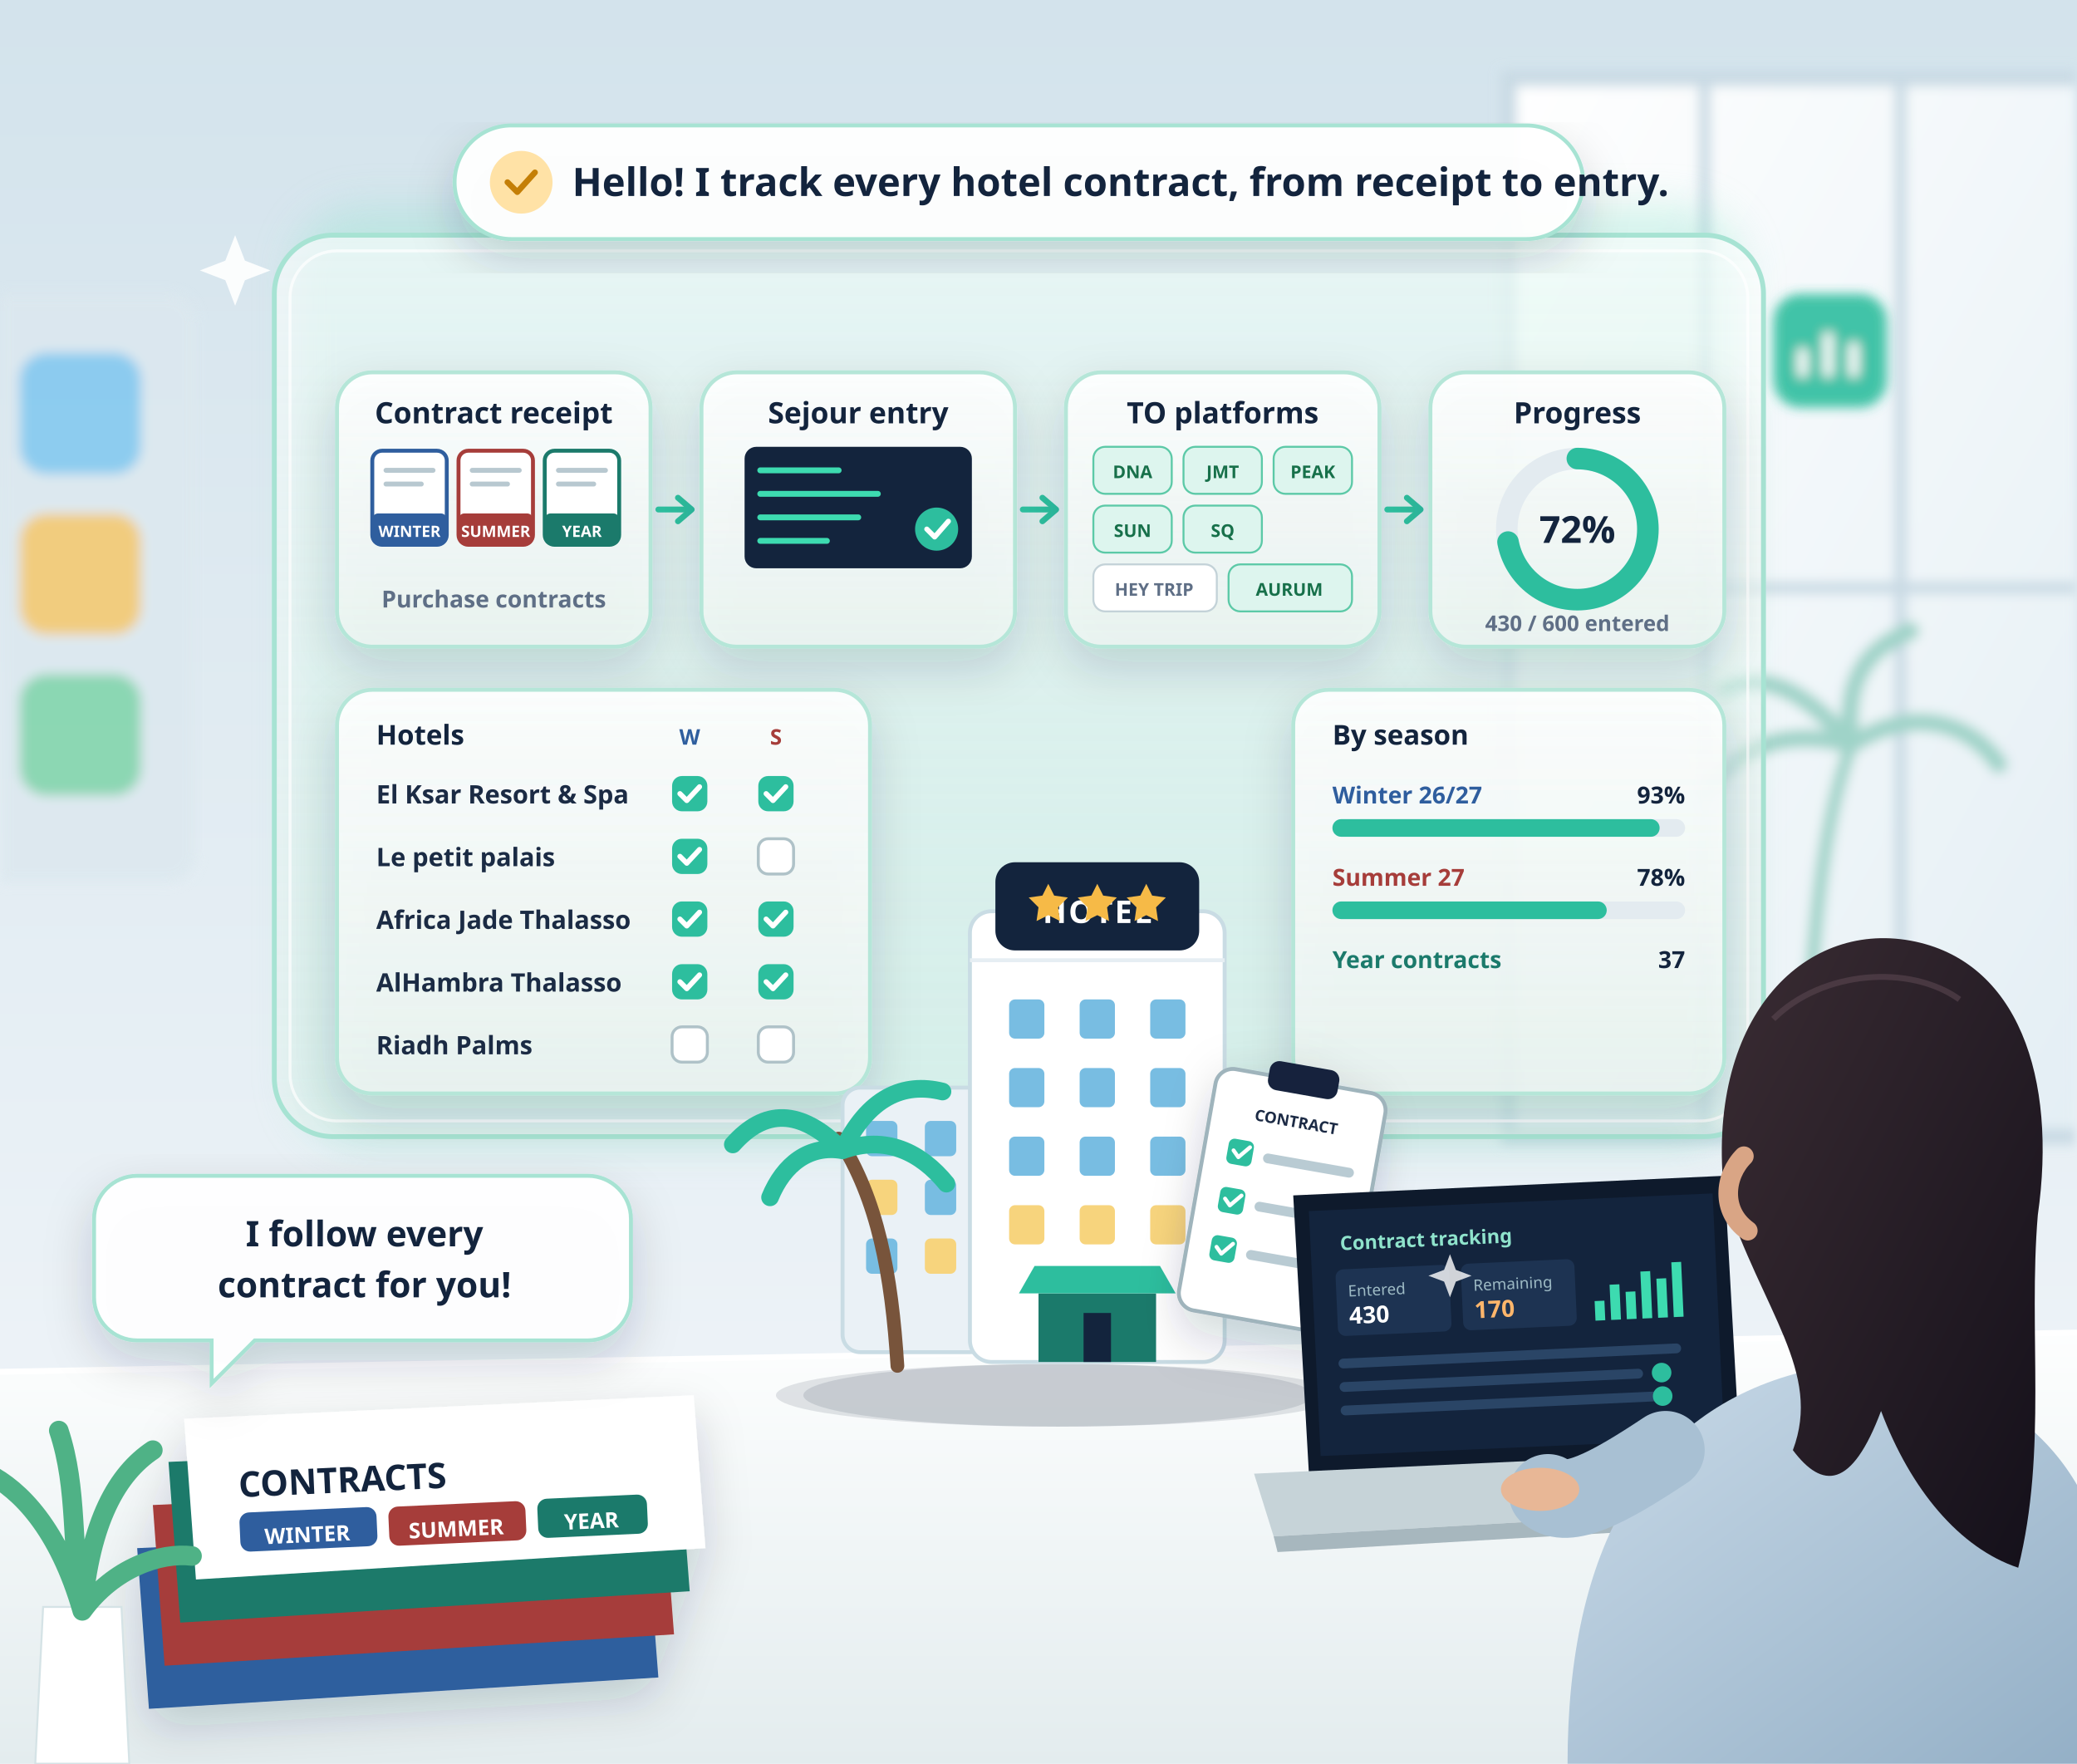
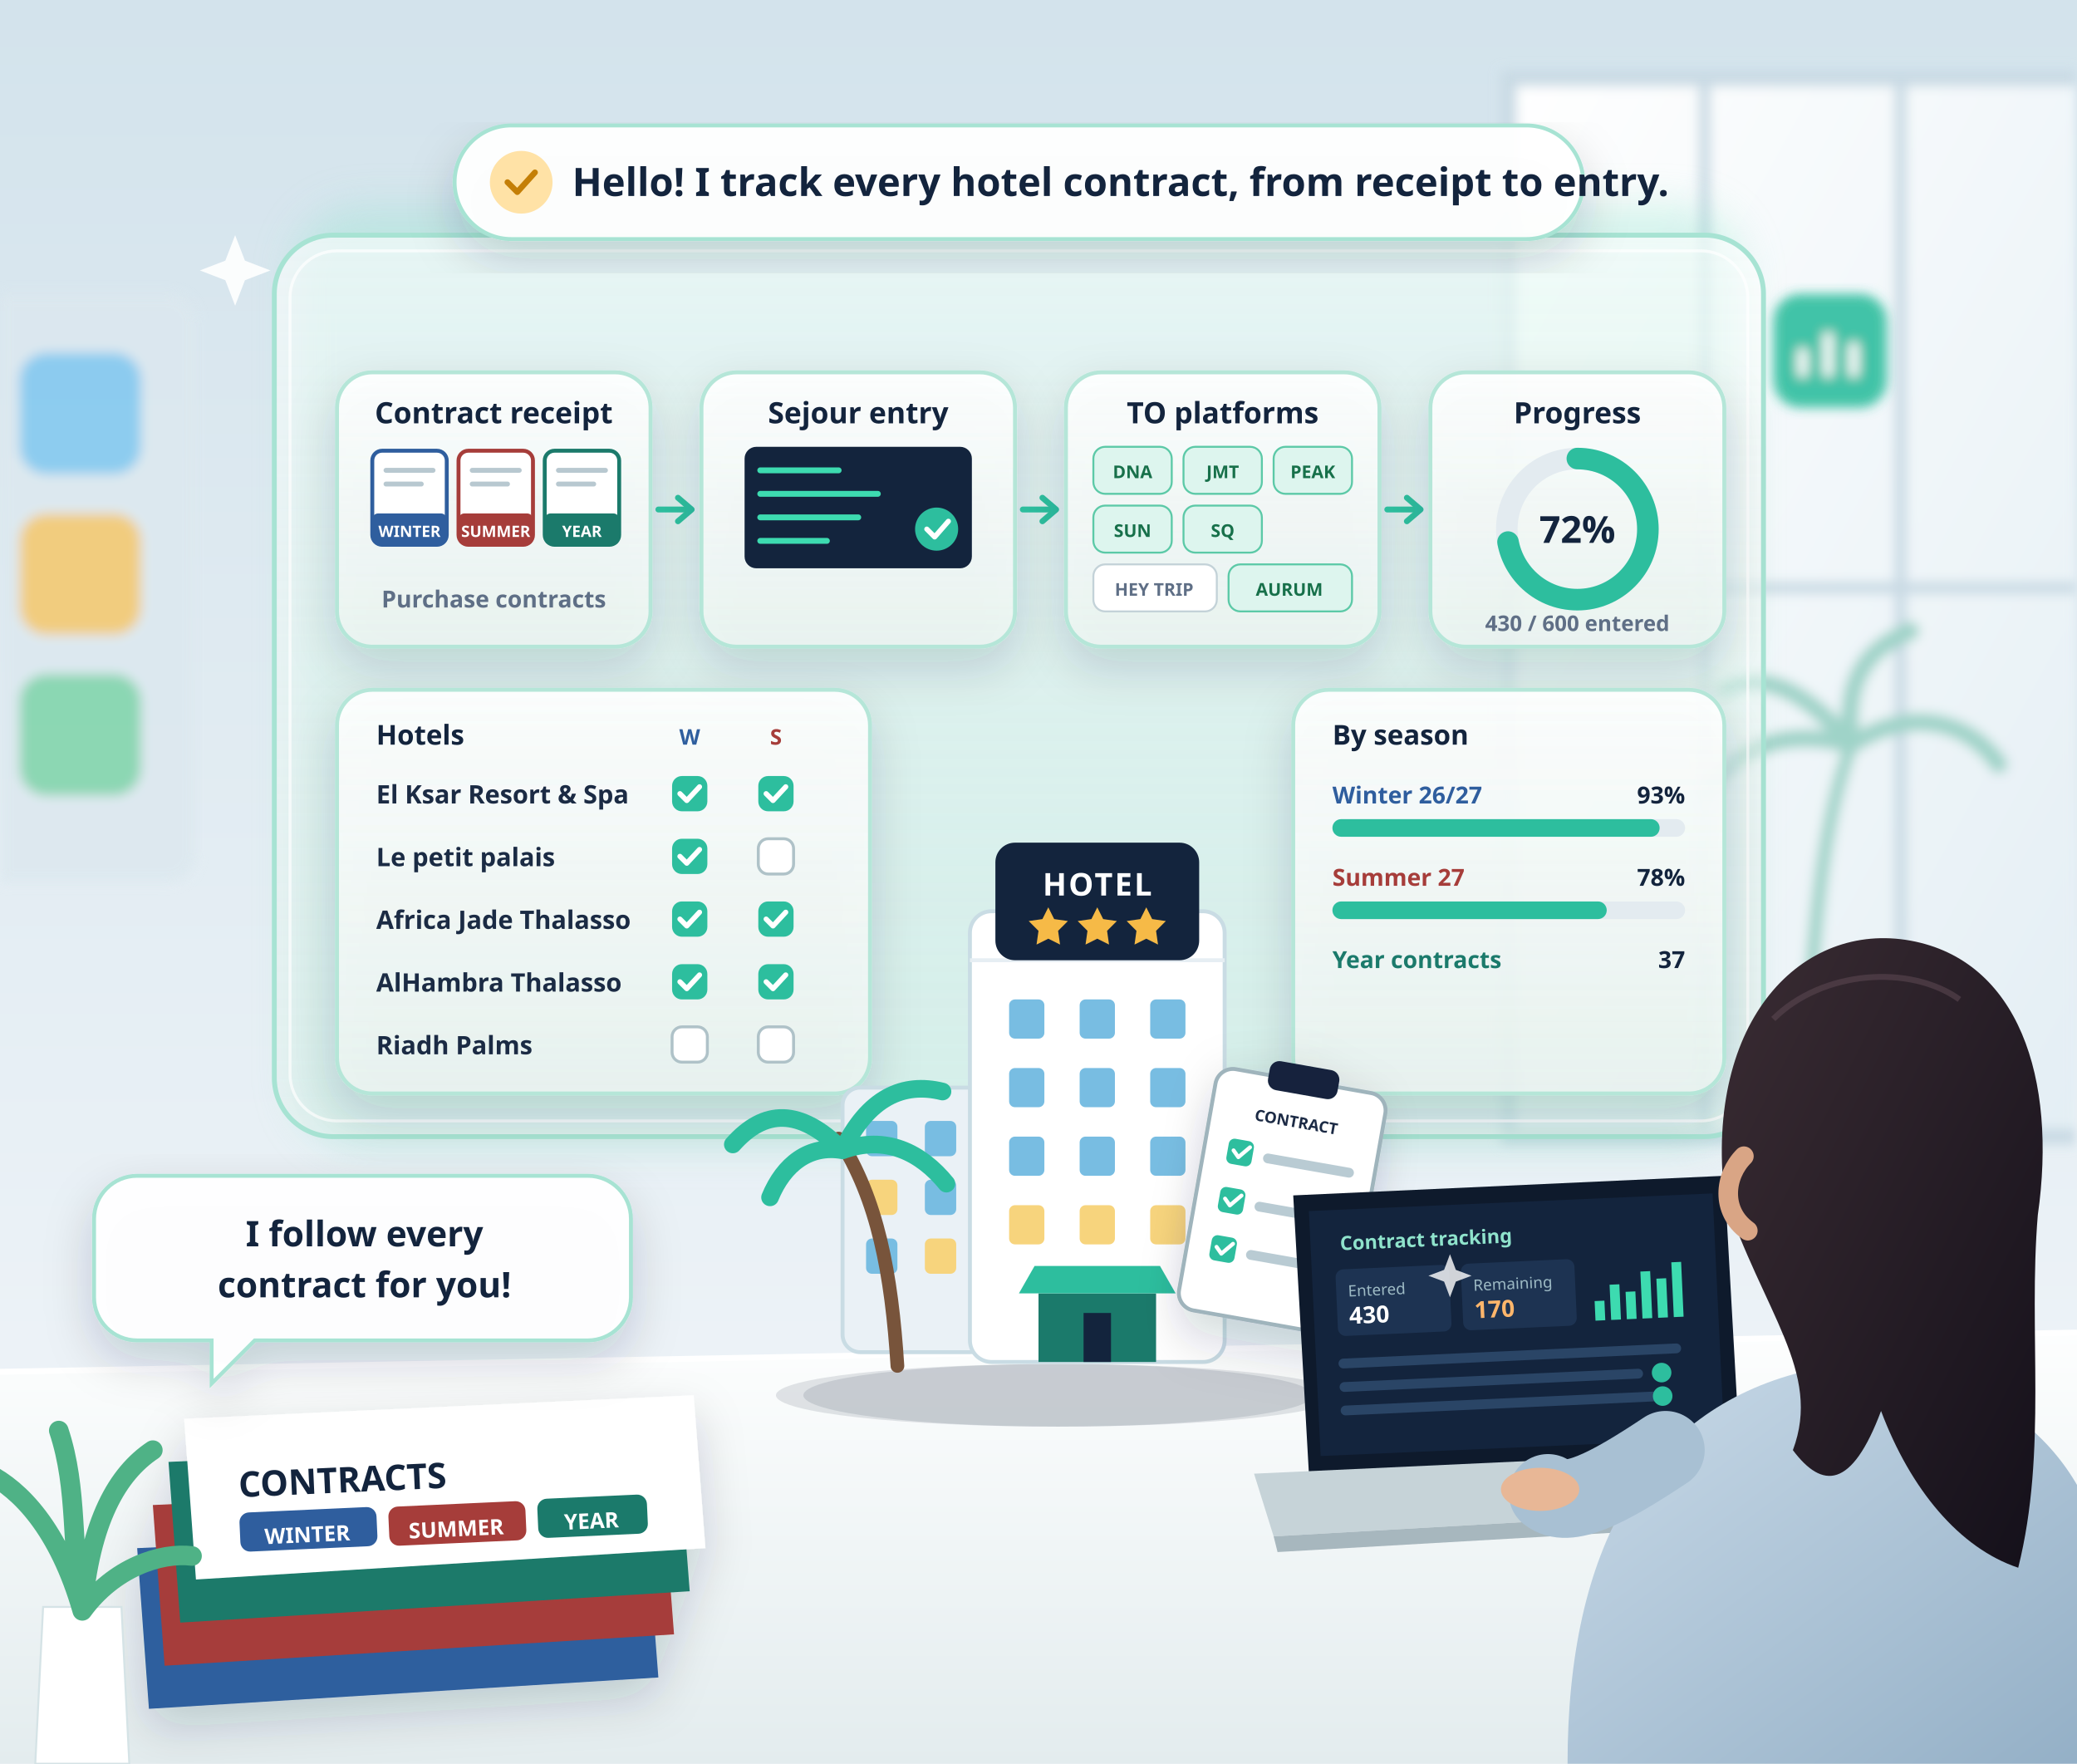
<svg width="1060" height="900" viewBox="0 0 1060 900" style="position: absolute; left: 0; top: 0; font-family: Nunito, sans-serif" role="img" aria-label="Illustration: a hotel and an agent tracking hotel contract entry from receipt to Sejour and TO platforms">
  <defs>
    <linearGradient id="wall" x1="0" y1="0" x2="0" y2="1">
      <stop offset="0" stop-color="#D3E3EC" />
      <stop offset="0.7" stop-color="#EAF1F6" />
      <stop offset="1" stop-color="#F3F6FA" />
    </linearGradient>
    <linearGradient id="win" x1="0" y1="0" x2="1" y2="1">
      <stop offset="0" stop-color="#FFFFFF" />
      <stop offset="1" stop-color="#E3EEF4" />
    </linearGradient>
    <linearGradient id="glass" x1="0" y1="0" x2="0" y2="1">
      <stop offset="0" stop-color="#FFFFFF" stop-opacity="0.62" />
      <stop offset="1" stop-color="#E6F3EE" stop-opacity="0.42" />
    </linearGradient>
    <linearGradient id="card" x1="0" y1="0" x2="0" y2="1">
      <stop offset="0" stop-color="#FFFFFF" stop-opacity="0.9" />
      <stop offset="1" stop-color="#EEF6F3" stop-opacity="0.8" />
    </linearGradient>
    <radialGradient id="robotW" cx="0.35" cy="0.3" r="0.8">
      <stop offset="0" stop-color="#FFFFFF" />
      <stop offset="0.6" stop-color="#E8EEF1" />
      <stop offset="1" stop-color="#B9C7CE" />
    </radialGradient>
    <radialGradient id="face" cx="0.5" cy="0.4" r="0.7">
      <stop offset="0" stop-color="#FFFFFF" />
      <stop offset="1" stop-color="#DCE7EB" />
    </radialGradient>
    <radialGradient id="core" cx="0.5" cy="0.5" r="0.5">
      <stop offset="0" stop-color="#FFFFFF" />
      <stop offset="0.45" stop-color="#8FF0D6" />
      <stop offset="1" stop-color="#2DBE9E" stop-opacity="0" />
    </radialGradient>
    <linearGradient id="desk" x1="0" y1="0" x2="0" y2="1">
      <stop offset="0" stop-color="#FDFEFE" />
      <stop offset="1" stop-color="#E3ECEE" />
    </linearGradient>
    <linearGradient id="shirt" x1="0" y1="0" x2="1" y2="1">
      <stop offset="0" stop-color="#C9DAE8" />
      <stop offset="1" stop-color="#93AFC6" />
    </linearGradient>
    <linearGradient id="hair" x1="0" y1="0" x2="1" y2="1">
      <stop offset="0" stop-color="#3A2C33" />
      <stop offset="1" stop-color="#14101A" />
    </linearGradient>
    <filter id="soft" x="-20%" y="-20%" width="140%" height="140%">
      <feGaussianBlur stdDeviation="10" />
    </filter>
    <filter id="blur3" x="-10%" y="-10%" width="120%" height="120%">
      <feGaussianBlur stdDeviation="3" />
    </filter>
    <filter id="shadow" x="-20%" y="-20%" width="140%" height="150%">
      <feDropShadow dx="0" dy="10" stdDeviation="12" flood-color="#13243D" flood-opacity="0.18" />
    </filter>
  </defs>
  <rect width="1060" height="900" fill="url(#wall)" />
  <g filter="url(#blur3)">
    <rect x="770" y="40" width="300" height="540" fill="url(#win)" />
    <rect x="770" y="40" width="300" height="540" fill="none" stroke="#C9DAE4" stroke-width="8" />
    <line x1="870" y1="40" x2="870" y2="580" stroke="#C9DAE4" stroke-width="6" />
    <line x1="970" y1="40" x2="970" y2="580" stroke="#C9DAE4" stroke-width="6" />
    <line x1="770" y1="300" x2="1060" y2="300" stroke="#C9DAE4" stroke-width="6" />
    <path d="M920 580 C 925 470, 930 420, 945 380" stroke="#9FD3C8" stroke-width="7" fill="none" />
    <path d="M945 380 C 905 370, 885 385, 870 405 M945 380 C 975 360, 1005 368, 1020 390 M945 380 C 940 345, 955 330, 975 322 M945 380 C 915 345, 895 345, 880 352" stroke="#9FD3C8" stroke-width="9" fill="none" stroke-linecap="round" />
  </g>
  <g filter="url(#blur3)" opacity="0.85">
    <rect x="-20" y="150" width="120" height="300" rx="14" fill="#DCE8EF" />
    <rect x="10" y="180" width="62" height="62" rx="14" fill="#7FC7EE" />
    <rect x="10" y="262" width="62" height="62" rx="14" fill="#F4C76B" />
    <rect x="10" y="344" width="62" height="62" rx="14" fill="#7DD3A8" />
  </g>
  <g filter="url(#blur3)" opacity="0.9">
    <rect x="905" y="150" width="58" height="58" rx="14" fill="#2DBE9E" />
    <path d="M920 190 v-10 M933 190 v-18 M946 190 v-13" stroke="#FFFFFF" stroke-width="5" stroke-linecap="round" />
  </g>
  <rect x="150" y="105" width="740" height="480" rx="34" fill="#8FE3CC" opacity="0.35" filter="url(#soft)" />
  <rect x="140" y="120" width="760" height="460" rx="30" fill="url(#glass)" stroke="#A7E3D3" stroke-width="2.5" />
  <rect x="148" y="128" width="744" height="444" rx="24" fill="none" stroke="#FFFFFF" stroke-opacity="0.7" stroke-width="1.5" />
  <g filter="url(#shadow)">
    <rect x="232" y="64" width="576" height="58" rx="29" fill="#FFFFFF" fill-opacity="0.95" stroke="#A7E3D3" stroke-width="2" />
  </g>
  <circle cx="266" cy="93" r="16" fill="#FFE2A6" />
  <path d="M259 93 l5 5 9-10" fill="none" stroke="#C47F07" stroke-width="3" stroke-linecap="round" stroke-linejoin="round" />
  <text x="292" y="100" font-size="20" font-weight="800" fill="#13243D">Hello! I track every hotel contract, from receipt to entry.</text>
  <g filter="url(#shadow)">
    <rect x="172" y="190" width="160" height="140" rx="18" fill="url(#card)" stroke="#B5E6D8" stroke-width="2" />
  </g>
  <text x="252" y="216" text-anchor="middle" font-size="15" font-weight="800" fill="#13243D">Contract receipt</text>
  <rect x="190" y="230" width="38" height="48" rx="5" fill="#FFFFFF" stroke="#2F5E9E" stroke-width="2" />
  <rect x="190" y="262" width="38" height="16" rx="3" fill="#2F5E9E" />
  <text x="209" y="274" text-anchor="middle" font-size="8" font-weight="900" fill="#FFFFFF">WINTER</text>
  <rect x="234" y="230" width="38" height="48" rx="5" fill="#FFFFFF" stroke="#A63D3A" stroke-width="2" />
  <rect x="234" y="262" width="38" height="16" rx="3" fill="#A63D3A" />
  <text x="253" y="274" text-anchor="middle" font-size="8" font-weight="900" fill="#FFFFFF">SUMMER</text>
  <rect x="278" y="230" width="38" height="48" rx="5" fill="#FFFFFF" stroke="#1B7A6B" stroke-width="2" />
  <rect x="278" y="262" width="38" height="16" rx="3" fill="#1B7A6B" />
  <text x="297" y="274" text-anchor="middle" font-size="8" font-weight="900" fill="#FFFFFF">YEAR</text>
  <path d="M197 240h24M197 247h18M241 240h24M241 247h18M285 240h24M285 247h18" stroke="#B8C8D0" stroke-width="2.5" stroke-linecap="round" />
  <text x="252" y="310" text-anchor="middle" font-size="12" font-weight="700" fill="#5F6F86">Purchase contracts</text>
  <path d="M336 260 h14" stroke="#2DBE9E" stroke-width="3" stroke-linecap="round" />
  <path d="M346 254 l7 6 -7 6" fill="none" stroke="#2DBE9E" stroke-width="3" stroke-linecap="round" stroke-linejoin="round" />
  <g filter="url(#shadow)">
    <rect x="358" y="190" width="160" height="140" rx="18" fill="url(#card)" stroke="#B5E6D8" stroke-width="2" />
  </g>
  <text x="438" y="216" text-anchor="middle" font-size="15" font-weight="800" fill="#13243D">Sejour entry</text>
  <rect x="380" y="228" width="116" height="62" rx="6" fill="#13243D" />
  <path d="M388 240h40M388 252h60M388 264h50M388 276h34" stroke="#3DDBB0" stroke-width="3" stroke-linecap="round" />
  <circle cx="478" cy="270" r="11" fill="#2DBE9E" />
  <path d="M473 270 l4 4 7-8" fill="none" stroke="#FFFFFF" stroke-width="2.6" stroke-linecap="round" stroke-linejoin="round" />
  <path d="M522 260 h14" stroke="#2DBE9E" stroke-width="3" stroke-linecap="round" />
  <path d="M532 254 l7 6 -7 6" fill="none" stroke="#2DBE9E" stroke-width="3" stroke-linecap="round" stroke-linejoin="round" />
  <g filter="url(#shadow)">
    <rect x="544" y="190" width="160" height="140" rx="18" fill="url(#card)" stroke="#B5E6D8" stroke-width="2" />
  </g>
  <text x="624" y="216" text-anchor="middle" font-size="15" font-weight="800" fill="#13243D">TO platforms</text>
  <g font-size="9" font-weight="900" text-anchor="middle">
    <rect x="558" y="228" width="40" height="24" rx="6" fill="#DDF5EE" stroke="#5CC9A7" />
    <text x="578" y="244" fill="#17704A">DNA</text>
    <rect x="604" y="228" width="40" height="24" rx="6" fill="#DDF5EE" stroke="#5CC9A7" />
    <text x="624" y="244" fill="#17704A">JMT</text>
    <rect x="650" y="228" width="40" height="24" rx="6" fill="#DDF5EE" stroke="#5CC9A7" />
    <text x="670" y="244" fill="#17704A">PEAK</text>
    <rect x="558" y="258" width="40" height="24" rx="6" fill="#DDF5EE" stroke="#5CC9A7" />
    <text x="578" y="274" fill="#17704A">SUN</text>
    <rect x="604" y="258" width="40" height="24" rx="6" fill="#DDF5EE" stroke="#5CC9A7" />
    <text x="624" y="274" fill="#17704A">SQ</text>
    <rect x="558" y="288" width="63" height="24" rx="6" fill="#FFFFFF" stroke="#C3D2D8" />
    <text x="589" y="304" fill="#5F6F86">HEY TRIP</text>
    <rect x="627" y="288" width="63" height="24" rx="6" fill="#DDF5EE" stroke="#5CC9A7" />
    <text x="658" y="304" fill="#17704A">AURUM</text>
  </g>
  <path d="M708 260 h14" stroke="#2DBE9E" stroke-width="3" stroke-linecap="round" />
  <path d="M718 254 l7 6 -7 6" fill="none" stroke="#2DBE9E" stroke-width="3" stroke-linecap="round" stroke-linejoin="round" />
  <g filter="url(#shadow)">
    <rect x="730" y="190" width="150" height="140" rx="18" fill="url(#card)" stroke="#B5E6D8" stroke-width="2" />
  </g>
  <text x="805" y="216" text-anchor="middle" font-size="15" font-weight="800" fill="#13243D">Progress</text>
  <circle cx="805" cy="270" r="36" fill="none" stroke="#E3EBF0" stroke-width="11" />
  <circle cx="805" cy="270" r="36" fill="none" stroke="#2DBE9E" stroke-width="11" stroke-linecap="round" stroke-dasharray="163 226" transform="rotate(-90 805 270)" />
  <text x="805" y="277" text-anchor="middle" font-size="19" font-weight="900" fill="#13243D">72%</text>
  <text x="805" y="322" text-anchor="middle" font-size="11" font-weight="700" fill="#5F6F86">430 / 600 entered</text>
  <g filter="url(#shadow)">
    <rect x="172" y="352" width="272" height="206" rx="18" fill="url(#card)" stroke="#B5E6D8" stroke-width="2" />
  </g>
  <text x="192" y="380" font-size="14" font-weight="900" fill="#13243D">Hotels</text>
  <text x="352" y="380" text-anchor="middle" font-size="11" font-weight="900" fill="#2F5E9E">W</text>
  <text x="396" y="380" text-anchor="middle" font-size="11" font-weight="900" fill="#A63D3A">S</text>
  <text x="192" y="410" font-size="13" font-weight="700" fill="#1B2B44">El Ksar Resort &amp; Spa</text>
  <rect x="343" y="396" width="18" height="18" rx="5" fill="#2DBE9E" />
  <path d="M347 405 l3.5 3.5 6.5-7" fill="none" stroke="#FFFFFF" stroke-width="2.6" stroke-linecap="round" stroke-linejoin="round" />
  <rect x="387" y="396" width="18" height="18" rx="5" fill="#2DBE9E" />
  <path d="M391 405 l3.5 3.5 6.5-7" fill="none" stroke="#FFFFFF" stroke-width="2.6" stroke-linecap="round" stroke-linejoin="round" />
  <text x="192" y="442" font-size="13" font-weight="700" fill="#1B2B44">Le petit palais</text>
  <rect x="343" y="428" width="18" height="18" rx="5" fill="#2DBE9E" />
  <path d="M347 437 l3.5 3.5 6.5-7" fill="none" stroke="#FFFFFF" stroke-width="2.6" stroke-linecap="round" stroke-linejoin="round" />
  <rect x="387" y="428" width="18" height="18" rx="5" fill="#FFFFFF" stroke="#AFC2C8" stroke-width="1.5" />
  <text x="192" y="474" font-size="13" font-weight="700" fill="#1B2B44">Africa Jade Thalasso</text>
  <rect x="343" y="460" width="18" height="18" rx="5" fill="#2DBE9E" />
  <path d="M347 469 l3.5 3.5 6.5-7" fill="none" stroke="#FFFFFF" stroke-width="2.6" stroke-linecap="round" stroke-linejoin="round" />
  <rect x="387" y="460" width="18" height="18" rx="5" fill="#2DBE9E" />
  <path d="M391 469 l3.5 3.5 6.5-7" fill="none" stroke="#FFFFFF" stroke-width="2.6" stroke-linecap="round" stroke-linejoin="round" />
  <text x="192" y="506" font-size="13" font-weight="700" fill="#1B2B44">AlHambra Thalasso</text>
  <rect x="343" y="492" width="18" height="18" rx="5" fill="#2DBE9E" />
  <path d="M347 501 l3.5 3.5 6.5-7" fill="none" stroke="#FFFFFF" stroke-width="2.6" stroke-linecap="round" stroke-linejoin="round" />
  <rect x="387" y="492" width="18" height="18" rx="5" fill="#2DBE9E" />
  <path d="M391 501 l3.5 3.5 6.5-7" fill="none" stroke="#FFFFFF" stroke-width="2.6" stroke-linecap="round" stroke-linejoin="round" />
  <text x="192" y="538" font-size="13" font-weight="700" fill="#1B2B44">Riadh Palms</text>
  <rect x="343" y="524" width="18" height="18" rx="5" fill="#FFFFFF" stroke="#AFC2C8" stroke-width="1.5" />
  <rect x="387" y="524" width="18" height="18" rx="5" fill="#FFFFFF" stroke="#AFC2C8" stroke-width="1.5" />
  <g filter="url(#shadow)">
    <rect x="660" y="352" width="220" height="206" rx="18" fill="url(#card)" stroke="#B5E6D8" stroke-width="2" />
  </g>
  <text x="680" y="380" font-size="14" font-weight="900" fill="#13243D">By season</text>
  <text x="680" y="410" font-size="12" font-weight="800" fill="#2F5E9E">Winter 26/27</text>
  <text x="860" y="410" text-anchor="end" font-size="12" font-weight="900" fill="#13243D">93%</text>
  <rect x="680" y="418" width="180" height="9" rx="4.5" fill="#E3EBF0" />
  <rect x="680" y="418" width="167" height="9" rx="4.5" fill="#2DBE9E" />
  <text x="680" y="452" font-size="12" font-weight="800" fill="#A63D3A">Summer 27</text>
  <text x="860" y="452" text-anchor="end" font-size="12" font-weight="900" fill="#13243D">78%</text>
  <rect x="680" y="460" width="180" height="9" rx="4.5" fill="#E3EBF0" />
  <rect x="680" y="460" width="140" height="9" rx="4.5" fill="#2DBE9E" />
  <text x="680" y="494" font-size="12" font-weight="800" fill="#1B7A6B">Year contracts</text>
  <text x="860" y="494" text-anchor="end" font-size="12" font-weight="900" fill="#13243D">37</text>
  <path d="M0 700 L1060 680 L1060 900 L0 900 Z" fill="url(#desk)" />
  <path d="M0 700 L1060 680" stroke="#FFFFFF" stroke-width="3" />
  <ellipse cx="540" cy="712" rx="130" ry="16" fill="#13243D" opacity="0.12" />
  <g class="rb-float" display="none">
    <ellipse cx="540" cy="690" rx="70" ry="10" fill="#8FE3CC" opacity="0.5" filter="url(#blur3)" />
    <rect x="510" y="620" width="24" height="56" rx="12" fill="url(#robotW)" stroke="#B6C6CD" />
    <rect x="546" y="620" width="24" height="56" rx="12" fill="url(#robotW)" stroke="#B6C6CD" />
    <ellipse cx="522" cy="678" rx="18" ry="8" fill="#2A3A44" />
    <ellipse cx="558" cy="678" rx="18" ry="8" fill="#2A3A44" />
    <path d="M488 548 C 462 566, 458 598, 470 618" stroke="#C3D0D6" stroke-width="22" stroke-linecap="round" fill="none" />
    <path d="M488 548 C 462 566, 458 598, 470 618" stroke="#F4F7F8" stroke-width="16" stroke-linecap="round" fill="none" />
    <circle cx="471" cy="620" r="12" fill="#2A3A44" />
    <rect x="484" y="520" width="112" height="118" rx="44" fill="url(#robotW)" stroke="#B6C6CD" stroke-width="1.5" />
    <rect x="500" y="600" width="80" height="14" rx="7" fill="#24343E" />
    <circle cx="514" cy="607" r="3" fill="#6FF0CF" class="rb-glow" />
    <circle cx="528" cy="607" r="3" fill="#6FF0CF" class="rb-glow" />
    <circle cx="542" cy="607" r="3" fill="#FFC970" />
    <circle cx="556" cy="607" r="3" fill="#6FF0CF" class="rb-glow" />
    <circle cx="570" cy="607" r="3" fill="#6FF0CF" class="rb-glow" />
    <circle cx="540" cy="565" r="30" fill="url(#core)" class="rb-glow" />
    <circle cx="540" cy="565" r="15" fill="#E9FFFD" stroke="#3DDBB0" stroke-width="3" />
    <path d="M592 548 C 615 560, 622 578, 618 596" stroke="#C3D0D6" stroke-width="22" stroke-linecap="round" fill="none" />
    <path d="M592 548 C 615 560, 622 578, 618 596" stroke="#F4F7F8" stroke-width="16" stroke-linecap="round" fill="none" />
    <g transform="rotate(8 640 585)">
      <rect x="604" y="534" width="74" height="96" rx="8" fill="#FFFFFF" stroke="#9FB4BC" stroke-width="2" />
      <rect x="628" y="528" width="26" height="12" rx="4" fill="#2A3A44" />
      <rect x="614" y="552" width="12" height="12" rx="3" fill="#2DBE9E" />
      <path d="M616.5 558 l2.5 2.5 4.5-5" fill="none" stroke="#FFFFFF" stroke-width="2" stroke-linecap="round" />
      <rect x="632" y="555" width="36" height="5" rx="2.5" fill="#C8D6DC" />
      <rect x="614" y="572" width="12" height="12" rx="3" fill="#2DBE9E" />
      <path d="M616.5 578 l2.5 2.5 4.5-5" fill="none" stroke="#FFFFFF" stroke-width="2" stroke-linecap="round" />
      <rect x="632" y="575" width="30" height="5" rx="2.5" fill="#C8D6DC" />
      <rect x="614" y="592" width="12" height="12" rx="3" fill="#FFFFFF" stroke="#9FB4BC" stroke-width="1.5" />
      <rect x="632" y="595" width="34" height="5" rx="2.5" fill="#C8D6DC" />
      <rect x="614" y="610" width="12" height="12" rx="3" fill="#2DBE9E" />
      <path d="M616.5 616 l2.5 2.5 4.5-5" fill="none" stroke="#FFFFFF" stroke-width="2" stroke-linecap="round" />
      <rect x="632" y="613" width="26" height="5" rx="2.5" fill="#C8D6DC" />
    </g>
    <circle cx="616" cy="598" r="12" fill="#2A3A44" />
    <rect x="522" y="506" width="36" height="20" rx="8" fill="#9FB1B9" />
    <ellipse cx="540" cy="452" rx="84" ry="70" fill="url(#robotW)" stroke="#B6C6CD" stroke-width="1.5" />
    <circle cx="456" cy="456" r="20" fill="#E5ECEF" stroke="#B6C6CD" />
    <circle cx="456" cy="456" r="11" fill="#3DDBB0" class="rb-glow" />
    <circle cx="624" cy="456" r="20" fill="#E5ECEF" stroke="#B6C6CD" />
    <circle cx="624" cy="456" r="11" fill="#3DDBB0" class="rb-glow" />
    <rect x="478" y="420" width="124" height="80" rx="38" fill="url(#face)" stroke="#C9D6DB" />
    <ellipse cx="514" cy="456" rx="11" ry="13" fill="#1C2830" />
    <ellipse cx="566" cy="456" rx="11" ry="13" fill="#1C2830" />
    <circle cx="518" cy="451" r="4" fill="#FFFFFF" />
    <circle cx="570" cy="451" r="4" fill="#FFFFFF" />
    <ellipse cx="497" cy="478" rx="9" ry="5" fill="#FFB4B4" opacity="0.7" />
    <ellipse cx="583" cy="478" rx="9" ry="5" fill="#FFB4B4" opacity="0.7" />
    <path d="M526 480 Q 540 492, 554 480" fill="none" stroke="#1C2830" stroke-width="3.5" stroke-linecap="round" />
    <ellipse cx="510" cy="400" rx="30" ry="10" fill="#FFFFFF" opacity="0.8" transform="rotate(-18 510 400)" />
  </g>
  <g class="rb-float">
    <ellipse cx="540" cy="712" rx="144" ry="16" fill="#13243D" opacity="0.12" />
    <rect x="430" y="555" width="74" height="135" rx="9" fill="#EAF1F6" stroke="#C9DCE4" stroke-width="2" />
    <rect x="442" y="572" width="16" height="18" rx="3" fill="#78BDE2" />
    <rect x="472" y="572" width="16" height="18" rx="3" fill="#78BDE2" />
    <rect x="442" y="602" width="16" height="18" rx="3" fill="#F7D47D" />
    <rect x="472" y="602" width="16" height="18" rx="3" fill="#78BDE2" />
    <rect x="442" y="632" width="16" height="18" rx="3" fill="#78BDE2" />
    <rect x="472" y="632" width="16" height="18" rx="3" fill="#F7D47D" />
    <rect x="495" y="465" width="130" height="230" rx="11" fill="#FFFFFF" stroke="#C9DCE4" stroke-width="2" />
    <path d="M495 490 h130" stroke="#E6EEF3" stroke-width="2" />
-     <rect x="508" y="440" width="104" height="45" rx="10" fill="#13243D" />
-     <text x="560" y="471" text-anchor="middle" font-size="16" font-weight="900" fill="#FFFFFF" letter-spacing="1">HOTEL</text>
-     <path d="M535 451 l3 6 7 1 -5 5 1 7 -6-3 -6 3 1-7 -5-5 7-1 z" fill="#F6BA47" />
-     <path d="M560 451 l3 6 7 1 -5 5 1 7 -6-3 -6 3 1-7 -5-5 7-1 z" fill="#F6BA47" />
-     <path d="M585 451 l3 6 7 1 -5 5 1 7 -6-3 -6 3 1-7 -5-5 7-1 z" fill="#F6BA47" />
+     <rect x="508" y="430" width="104" height="60" rx="10" fill="#13243D" />
+     <text x="560" y="457" text-anchor="middle" font-size="16" font-weight="900" fill="#FFFFFF" letter-spacing="1">HOTEL</text>
+     <path d="M535 463 l3 6 7 1 -5 5 1 7 -6-3 -6 3 1-7 -5-5 7-1 z" fill="#F6BA47" />
+     <path d="M560 463 l3 6 7 1 -5 5 1 7 -6-3 -6 3 1-7 -5-5 7-1 z" fill="#F6BA47" />
+     <path d="M585 463 l3 6 7 1 -5 5 1 7 -6-3 -6 3 1-7 -5-5 7-1 z" fill="#F6BA47" />
    <g fill="#78BDE2">
      <rect x="515" y="510" width="18" height="20" rx="3" />
      <rect x="551" y="510" width="18" height="20" rx="3" />
      <rect x="587" y="510" width="18" height="20" rx="3" />
      <rect x="515" y="545" width="18" height="20" rx="3" />
      <rect x="551" y="545" width="18" height="20" rx="3" />
      <rect x="587" y="545" width="18" height="20" rx="3" />
      <rect x="515" y="580" width="18" height="20" rx="3" />
      <rect x="551" y="580" width="18" height="20" rx="3" />
      <rect x="587" y="580" width="18" height="20" rx="3" />
    </g>
    <g fill="#F7D47D">
      <rect x="515" y="615" width="18" height="20" rx="3" />
      <rect x="551" y="615" width="18" height="20" rx="3" />
      <rect x="587" y="615" width="18" height="20" rx="3" />
    </g>
    <path d="M530 695 v-35 h60 v35" fill="#1B7A6B" />
    <path d="M520 660 h80 l-8-14 h-64 z" fill="#2DBE9E" />
    <rect x="553" y="670" width="14" height="25" fill="#13243D" />
    <path d="M458 697 C455 650, 448 612, 428 581" stroke="#78543B" stroke-width="7" stroke-linecap="round" fill="none" />
    <path d="M430 587 C408 565, 390 566, 374 584 M430 587 C413 584, 400 594, 393 611 M430 587 C443 560, 461 552, 481 557 M430 587 C452 579, 470 588, 483 604" stroke="#2DBE9E" stroke-width="9" stroke-linecap="round" fill="none" />
    <g transform="rotate(10 650 615)" filter="url(#shadow)">
      <rect x="610" y="550" width="88" height="125" rx="9" fill="#FFFFFF" stroke="#9FB4BC" stroke-width="2" />
      <rect x="636" y="542" width="36" height="15" rx="5" fill="#13243D" />
      <text x="654" y="574" text-anchor="middle" font-size="8" font-weight="900" fill="#1B2B44">CONTRACT</text>
      <g fill="#2DBE9E">
        <rect x="622" y="585" width="13" height="13" rx="3" />
        <rect x="622" y="610" width="13" height="13" rx="3" />
        <rect x="622" y="635" width="13" height="13" rx="3" />
      </g>
      <g fill="none" stroke="#FFFFFF" stroke-width="2" stroke-linecap="round" stroke-linejoin="round">
        <path d="M625 591 l3 3 5-6" />
        <path d="M625 616 l3 3 5-6" />
        <path d="M625 641 l3 3 5-6" />
      </g>
      <path d="M643 592 h42 M643 617 h36 M643 642 h40" stroke="#B9CBD3" stroke-width="5" stroke-linecap="round" />
    </g>
  </g>
  <g filter="url(#shadow)">
    <path d="M70 790 L330 778 L336 856 L76 872 Z" fill="#2F5E9E" />
    <path d="M78 768 L338 756 L344 834 L84 850 Z" fill="#A63D3A" />
    <path d="M86 746 L346 734 L352 812 L92 828 Z" fill="#1B7A6B" />
    <path d="M94 724 L354 712 L360 790 L100 806 Z" fill="#FFFFFF" />
  </g>
  <text x="122" y="764" font-size="18" font-weight="900" fill="#13243D" transform="rotate(-2.6 122 764)">CONTRACTS</text>
  <rect x="122" y="772" width="70" height="20" rx="5" fill="#2F5E9E" transform="rotate(-2.6 122 772)" />
  <text x="157" y="787" text-anchor="middle" font-size="11" font-weight="900" fill="#FFFFFF" transform="rotate(-2.6 157 787)">WINTER</text>
  <rect x="198" y="769" width="70" height="20" rx="5" fill="#A63D3A" transform="rotate(-2.6 198 769)" />
  <text x="233" y="784" text-anchor="middle" font-size="11" font-weight="900" fill="#FFFFFF" transform="rotate(-2.6 233 784)">SUMMER</text>
  <rect x="274" y="765" width="56" height="20" rx="5" fill="#1B7A6B" transform="rotate(-2.6 274 765)" />
  <text x="302" y="780" text-anchor="middle" font-size="11" font-weight="900" fill="#FFFFFF" transform="rotate(-2.6 302 780)">YEAR</text>
  <g filter="url(#shadow)">
    <path d="M70 600 h230 a22 22 0 0 1 22 22 v40 a22 22 0 0 1 -22 22 h-170 l-22 22 v-22 h-38 a22 22 0 0 1 -22 -22 v-40 a22 22 0 0 1 22 -22 z" fill="#FFFFFF" fill-opacity="0.95" stroke="#A7E3D3" stroke-width="2" />
  </g>
  <text x="186" y="636" text-anchor="middle" font-size="18" font-weight="900" fill="#13243D">I follow every</text>
  <text x="186" y="662" text-anchor="middle" font-size="18" font-weight="900" fill="#13243D">contract for you!</text>
  <g>
    <path d="M18 900 L22 820 L62 820 L66 900 Z" fill="#FFFFFF" stroke="#D5E3E6" />
    <path d="M42 822 C 30 780, 10 760, -6 752 M42 822 C 46 776, 60 752, 78 740 M42 822 C 36 790, 40 760, 30 730 M42 822 C 58 800, 82 792, 98 794" stroke="#4FB286" stroke-width="10" stroke-linecap="round" fill="none" />
  </g>
  <g>
    <path d="M660 610 L880 600 L888 742 L668 752 Z" fill="#0E1A2C" />
    <path d="M668 618 L874 609 L880 734 L674 743 Z" fill="#13243D" />
    <text x="684" y="638" font-size="10" font-weight="800" fill="#8FE3CC" transform="rotate(-2.6 684 638)">Contract tracking</text>
    <g transform="rotate(-2.6 680 660)">
      <rect x="682" y="648" width="58" height="34" rx="4" fill="#1D3352" />
      <text x="688" y="662" font-size="8" fill="#9DBAC4">Entered</text>
      <text x="688" y="676" font-size="12" font-weight="900" fill="#FFFFFF">430</text>
      <rect x="746" y="648" width="58" height="34" rx="4" fill="#1D3352" />
      <text x="752" y="662" font-size="8" fill="#9DBAC4">Remaining</text>
      <text x="752" y="676" font-size="12" font-weight="900" fill="#FFB66B">170</text>
      <path d="M816 680 v-10 M824 680 v-18 M832 680 v-14 M840 680 v-24 M848 680 v-20 M856 680 v-28" stroke="#3DDBB0" stroke-width="5" />
      <path d="M684 696 h170 M684 708 h150 M684 720 h160" stroke="#2A4566" stroke-width="5" stroke-linecap="round" />
      <circle cx="846" cy="708" r="5" fill="#2DBE9E" />
      <circle cx="846" cy="720" r="5" fill="#2DBE9E" />
    </g>
    <path d="M640 752 L900 740 L930 768 L650 784 Z" fill="#C6D3D8" />
    <path d="M650 784 L930 768 L930 776 L652 792 Z" fill="#A7B7BE" />
  </g>
  <g>
    <path d="M800 900 C 800 790, 840 720, 920 700 C 990 690, 1050 720, 1070 780 L1070 900 Z" fill="url(#shirt)" />
    <path d="M850 740 C 820 760, 800 770, 790 762" stroke="#A8C0D3" stroke-width="40" stroke-linecap="round" fill="none" />
    <ellipse cx="786" cy="760" rx="20" ry="11" fill="#E8B796" />
    <path d="M915 660 C 912 690, 930 705, 950 700 L 955 650 Z" fill="#D9A585" />
    <path d="M880 610 C 870 520, 920 470, 975 480 C 1030 490, 1050 550, 1040 620 C 1035 680, 1045 740, 1030 800 C 1000 790, 975 760, 960 720 C 945 760, 930 760, 915 740 C 930 700, 900 670, 880 610 Z" fill="url(#hair)" />
    <path d="M890 590 C 880 600, 878 618, 892 628" stroke="#D9A585" stroke-width="10" stroke-linecap="round" fill="none" />
    <path d="M905 520 C 930 495, 975 492, 1000 510" stroke="#5A4650" stroke-width="3" fill="none" opacity="0.6" />
  </g>
  <path d="M120 120 l5 13 13 5 -13 5 -5 13 -5 -13 -13 -5 13 -5 z" fill="#FFFFFF" opacity="0.9" />
  <path d="M740 640 l3 8 8 3 -8 3 -3 8 -3 -8 -8 -3 8 -3 z" fill="#FFFFFF" opacity="0.8" />
</svg>
